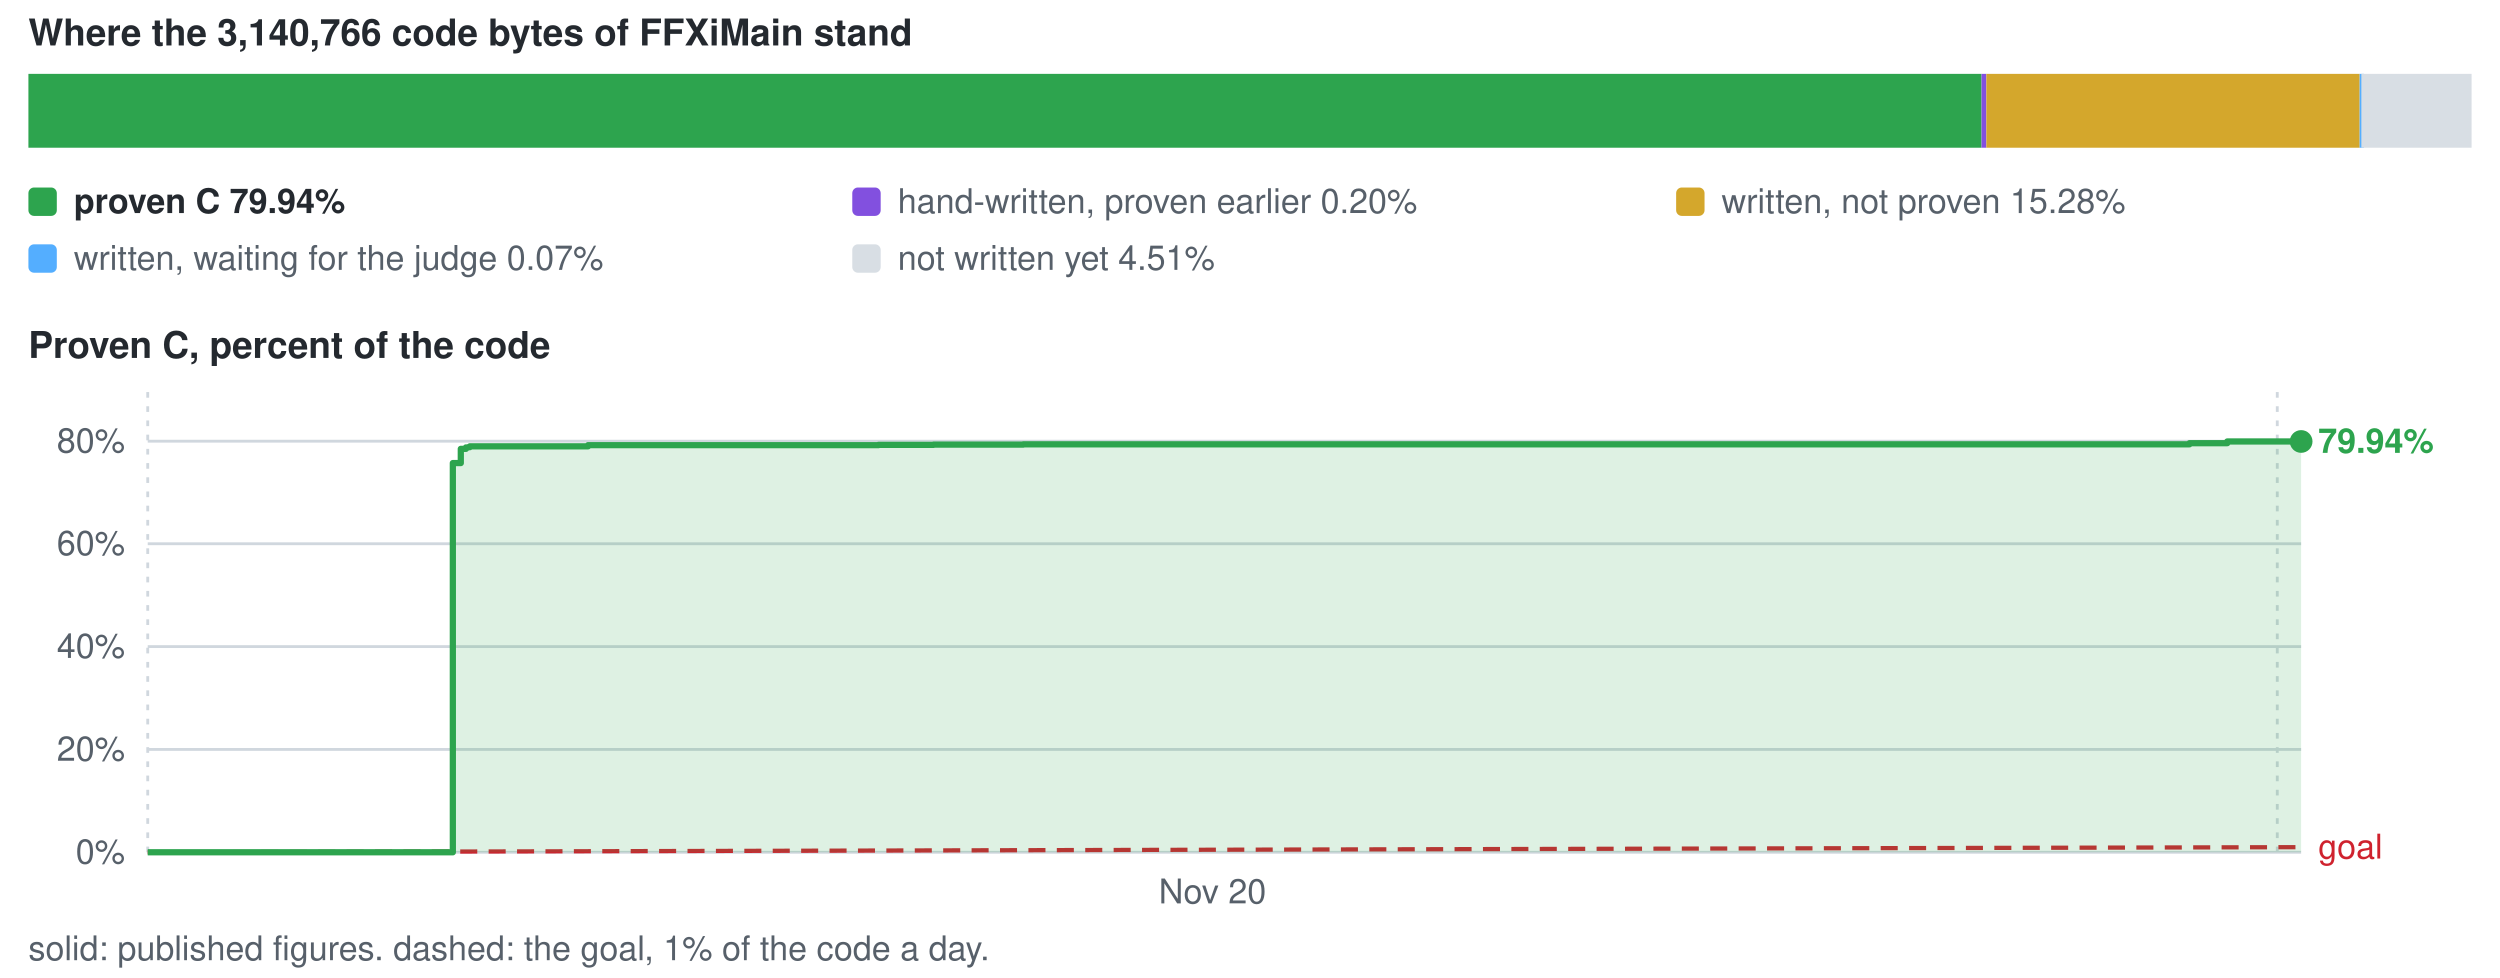
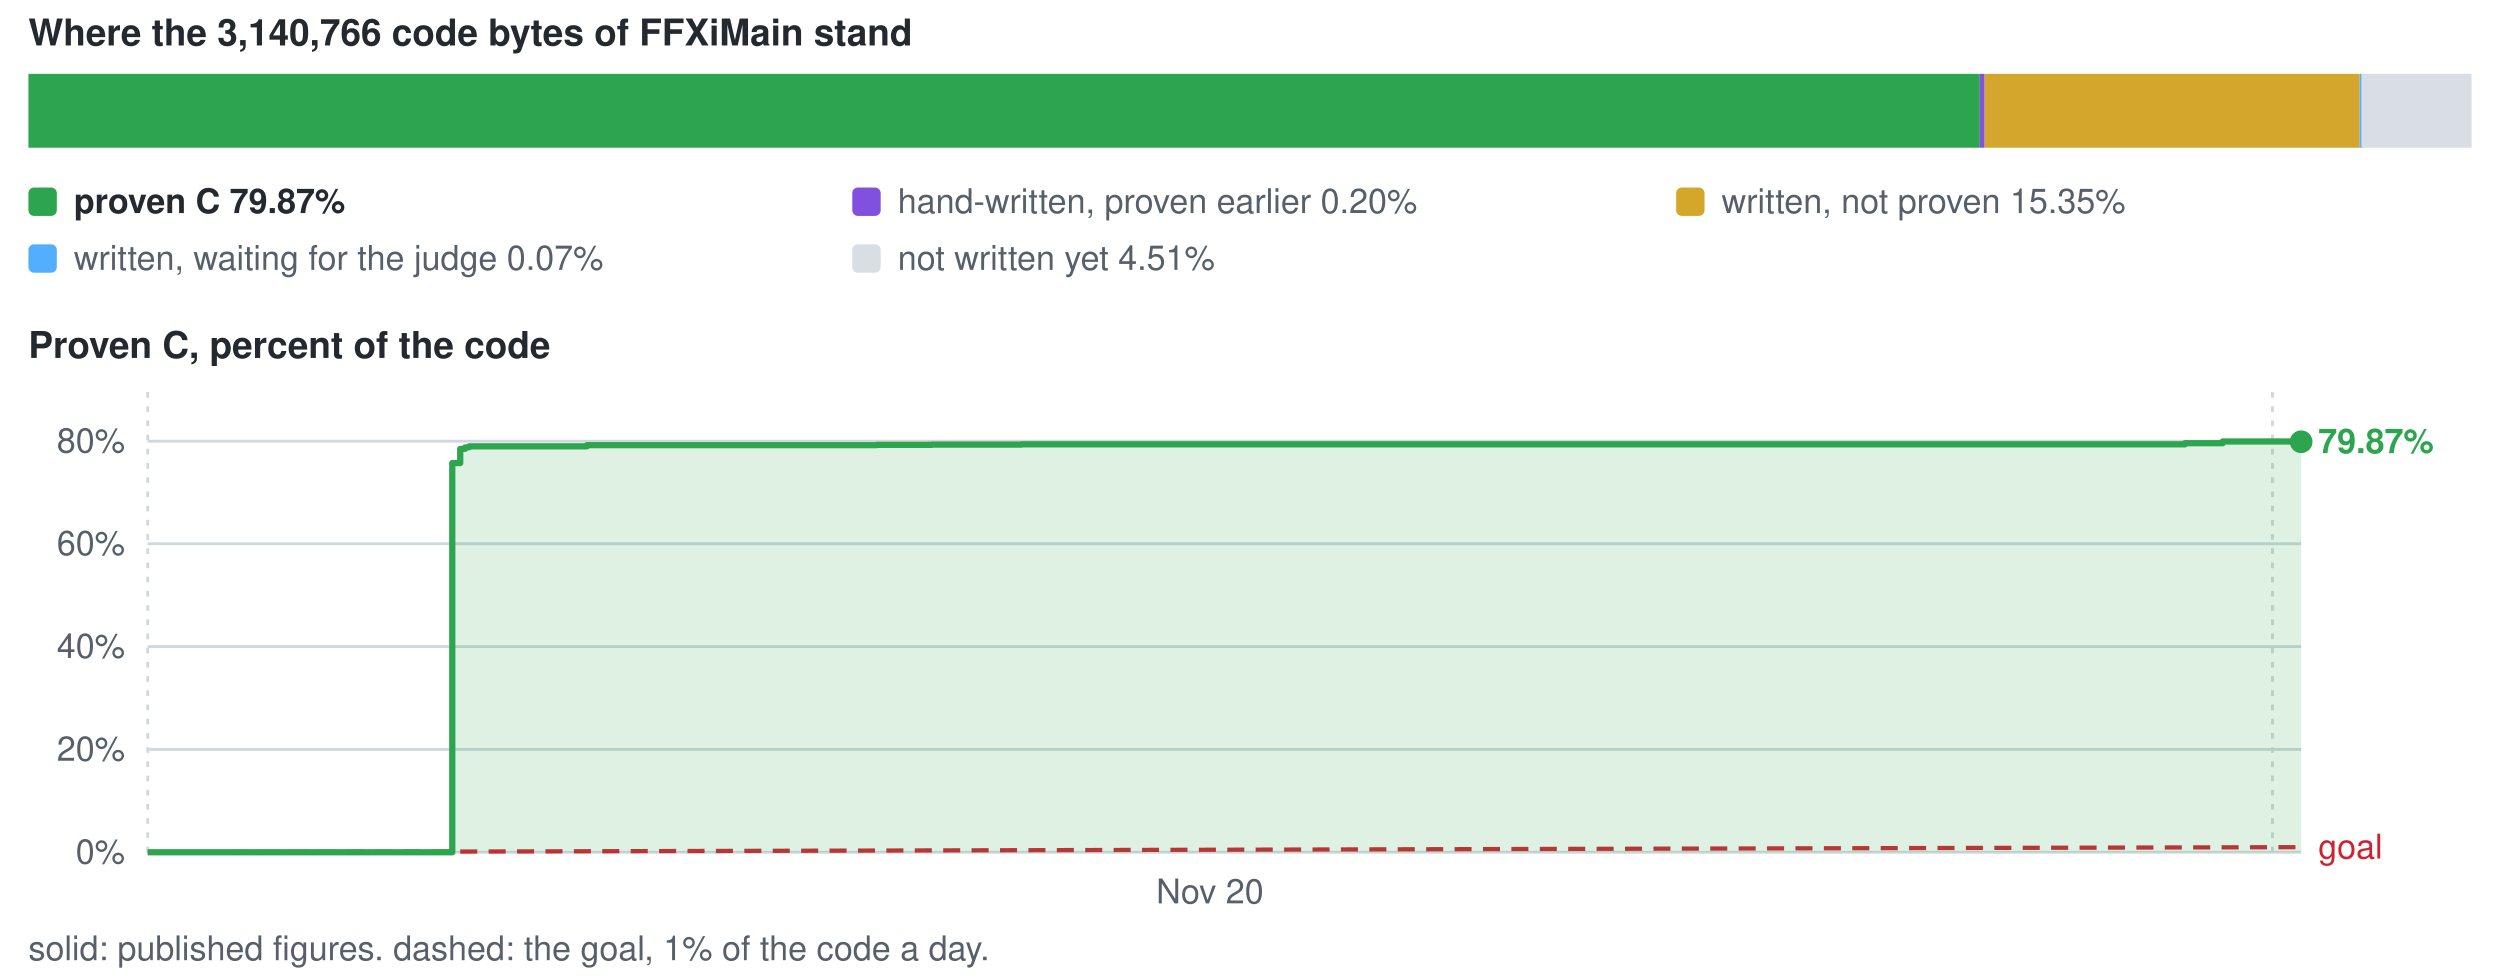
<svg xmlns="http://www.w3.org/2000/svg" viewBox="0 0 880 344" width="880" height="344" role="img" aria-label="conversion progress">
  <style>text{font-family:-apple-system,BlinkMacSystemFont,'Segoe UI',Helvetica,Arial,sans-serif;font-size:12px;fill:#57606a}.s{fill:#24292f;font-weight:600}.b{font-size:13px}</style>
  <text x="10" y="16" class="s b">Where the 3,140,766 code bytes of FFXiMain stand</text>
-   <rect x="10.0" y="26" width="687.5" height="26" fill="#2da44e" />
-   <rect x="697.5" y="26" width="1.7" height="26" fill="#8250df" />
-   <rect x="699.2" y="26" width="131.4" height="26" fill="#d4a72c" />
+   <rect x="10.0" y="26" width="686.9" height="26" fill="#2da44e" />
+   <rect x="696.9" y="26" width="1.7" height="26" fill="#8250df" />
+   <rect x="698.6" y="26" width="132.0" height="26" fill="#d4a72c" />
  <rect x="830.6" y="26" width="1.5" height="26" fill="#54aeff" />
  <rect x="831.2" y="26" width="38.8" height="26" fill="#d8dee4" />
  <rect x="10" y="66" width="10" height="10" rx="2" fill="#2da44e" />
-   <text x="26" y="75" class="s">proven C 79.94%</text>
+   <text x="26" y="75" class="s">proven C 79.87%</text>
  <rect x="300" y="66" width="10" height="10" rx="2" fill="#8250df" />
  <text x="316" y="75">hand-written, proven earlier 0.20%</text>
  <rect x="590" y="66" width="10" height="10" rx="2" fill="#d4a72c" />
-   <text x="606" y="75">written, not proven 15.28%</text>
+   <text x="606" y="75">written, not proven 15.35%</text>
  <rect x="10" y="86" width="10" height="10" rx="2" fill="#54aeff" />
  <text x="26" y="95">written, waiting for the judge 0.07%</text>
  <rect x="300" y="86" width="10" height="10" rx="2" fill="#d8dee4" />
  <text x="316" y="95">not written yet 4.51%</text>
  <text x="10" y="126" class="s b">Proven C, percent of the code</text>
  <line x1="52" y1="300.0" x2="810" y2="300.0" stroke="#d0d7de" stroke-width="1" />
  <text x="44" y="304.0" text-anchor="end">0%</text>
  <line x1="52" y1="263.8" x2="810" y2="263.8" stroke="#d0d7de" stroke-width="1" />
  <text x="44" y="267.8" text-anchor="end">20%</text>
  <line x1="52" y1="227.6" x2="810" y2="227.6" stroke="#d0d7de" stroke-width="1" />
  <text x="44" y="231.6" text-anchor="end">40%</text>
  <line x1="52" y1="191.4" x2="810" y2="191.4" stroke="#d0d7de" stroke-width="1" />
  <text x="44" y="195.4" text-anchor="end">60%</text>
  <line x1="52" y1="155.3" x2="810" y2="155.3" stroke="#d0d7de" stroke-width="1" />
  <text x="44" y="159.3" text-anchor="end">80%</text>
  <line x1="52.0" y1="138" x2="52.0" y2="300" stroke="#d0d7de" stroke-width="1" stroke-dasharray="2 3" />
-   <text x="426.8" y="318" text-anchor="middle">Nov 20</text>
-   <line x1="801.6" y1="138" x2="801.6" y2="300" stroke="#d0d7de" stroke-width="1" stroke-dasharray="2 3" />
+   <text x="425.9" y="318" text-anchor="middle">Nov 20</text>
+   <line x1="799.9" y1="138" x2="799.9" y2="300" stroke="#d0d7de" stroke-width="1" stroke-dasharray="2 3" />
  <line x1="52.0" y1="300.0" x2="810.0" y2="298.2" stroke="#cf222e" stroke-width="1.5" stroke-dasharray="6 4" />
  <text x="816.0" y="302.2" style="fill:#cf222e">goal</text>
-   <path d="M52.0 300.0 H159.4 V163.0 H162.2 V158.0 H164.0 V157.5 H164.8 V157.4 H165.4 V157.1 H165.6 V157.1 H207.0 V156.7 H221.9 V156.7 H239.0 V156.7 H239.1 V156.7 H250.7 V156.7 H274.7 V156.7 H291.5 V156.7 H309.2 V156.6 H328.6 V156.5 H360.2 V156.4 H406.2 V156.4 H466.1 V156.4 H770.7 V156.0 H771.4 V156.0 H784.0 V155.4 H793.1 V155.4 H810.0 V155.4 V300.0 H52.0 Z" fill="#2da44e" fill-opacity="0.16" />
-   <path d="M52.0 300.0 H159.4 V163.0 H162.2 V158.0 H164.0 V157.5 H164.8 V157.4 H165.4 V157.1 H165.6 V157.1 H207.0 V156.7 H221.9 V156.7 H239.0 V156.7 H239.1 V156.7 H250.7 V156.7 H274.7 V156.7 H291.5 V156.7 H309.2 V156.6 H328.6 V156.5 H360.2 V156.4 H406.2 V156.4 H466.1 V156.4 H770.7 V156.0 H771.4 V156.0 H784.0 V155.4 H793.1 V155.4 H810.0 V155.4" fill="none" stroke="#2da44e" stroke-width="2.2" stroke-linejoin="round" />
-   <circle cx="810.0" cy="155.4" r="4" fill="#2da44e" />
-   <text x="816.0" y="159.4" class="s" style="fill:#2da44e">79.94%</text>
+   <path d="M52.0 300.0 H159.2 V163.0 H162.0 V158.0 H163.7 V157.5 H164.6 V157.4 H165.2 V157.1 H165.3 V157.1 H206.6 V156.7 H221.6 V156.7 H238.5 V156.7 H238.7 V156.7 H250.3 V156.7 H274.2 V156.7 H291.0 V156.7 H308.6 V156.6 H328.0 V156.5 H359.5 V156.4 H405.5 V156.4 H465.2 V156.4 H769.1 V156.0 H769.8 V156.0 H782.4 V155.4 H791.4 V155.4 H808.4 V155.4 H810.0 V155.5 V300.0 H52.0 Z" fill="#2da44e" fill-opacity="0.16" />
+   <path d="M52.0 300.0 H159.2 V163.0 H162.0 V158.0 H163.7 V157.5 H164.6 V157.4 H165.2 V157.1 H165.3 V157.1 H206.6 V156.7 H221.6 V156.7 H238.5 V156.7 H238.7 V156.7 H250.3 V156.7 H274.2 V156.7 H291.0 V156.7 H308.6 V156.6 H328.0 V156.5 H359.5 V156.4 H405.5 V156.4 H465.2 V156.4 H769.1 V156.0 H769.8 V156.0 H782.4 V155.4 H791.4 V155.4 H808.4 V155.4 H810.0 V155.5" fill="none" stroke="#2da44e" stroke-width="2.2" stroke-linejoin="round" />
+   <circle cx="810.0" cy="155.5" r="4" fill="#2da44e" />
+   <text x="816.0" y="159.5" class="s" style="fill:#2da44e">79.87%</text>
  <text x="10" y="338">solid: published figures. dashed: the goal, 1% of the code a day.</text>
</svg>
